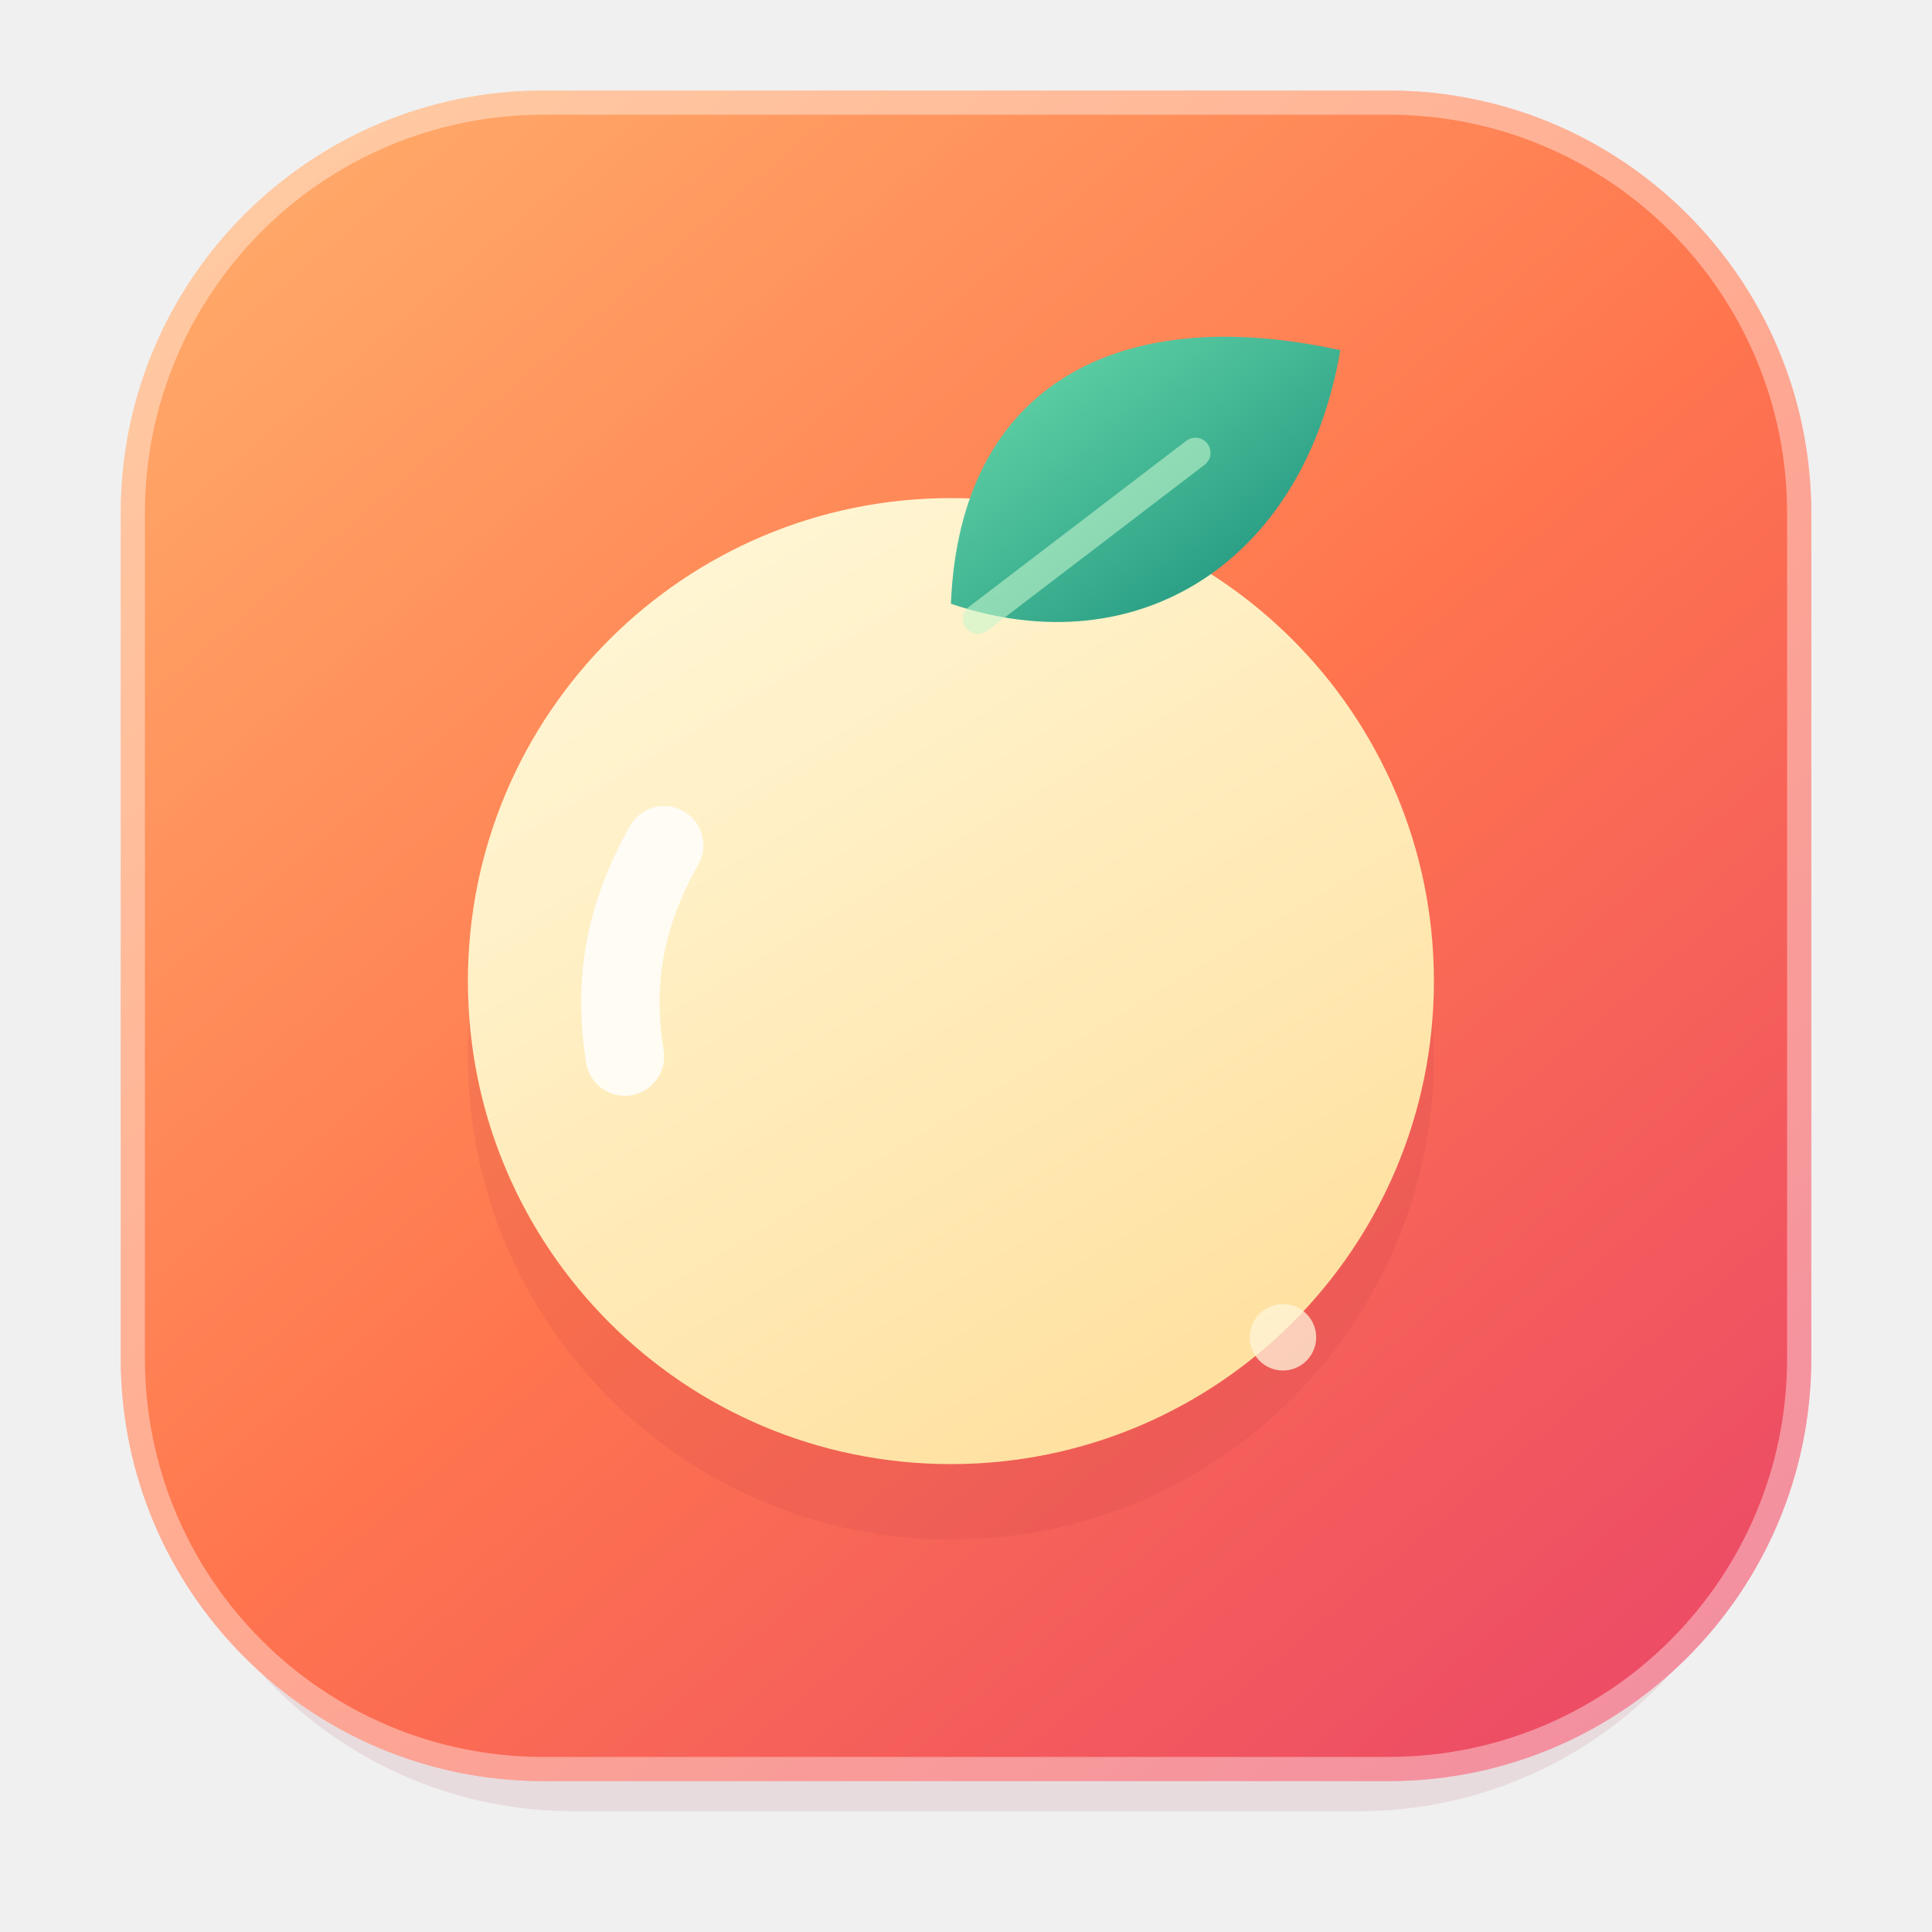
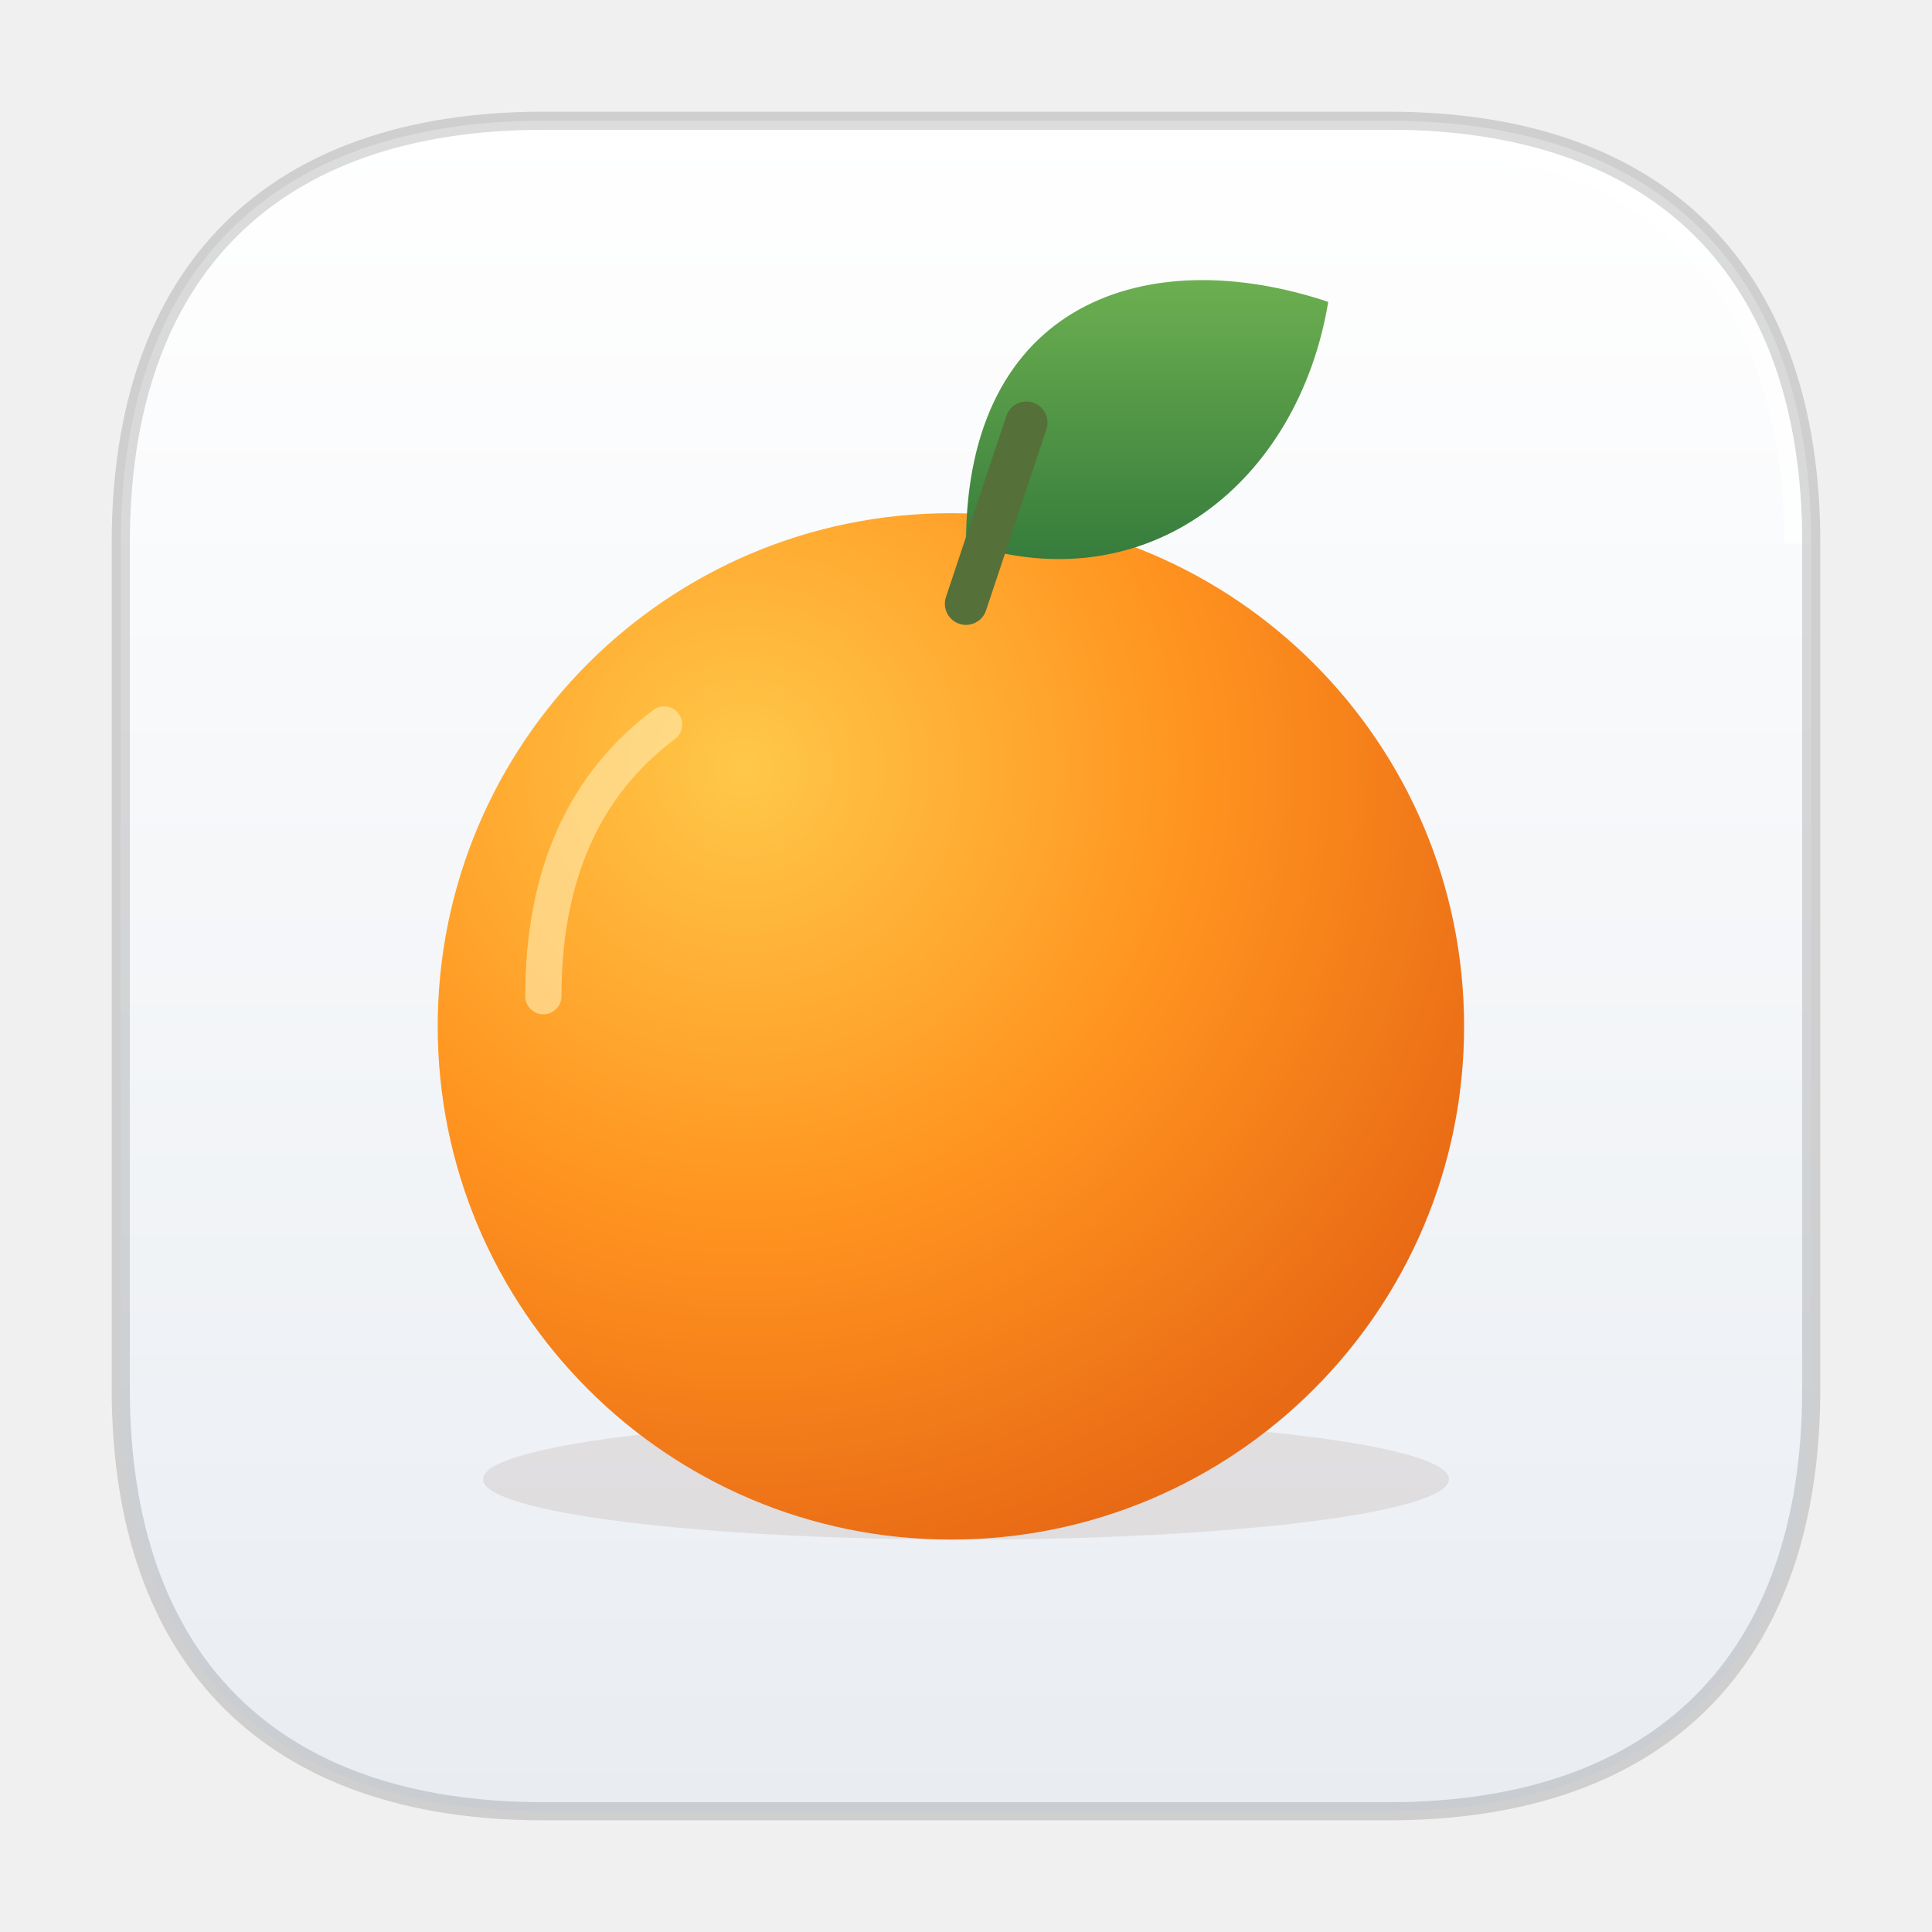
<svg xmlns="http://www.w3.org/2000/svg" viewBox="0 0 64 64">
  <defs>
-     <linearGradient id="tile" x1="0" y1="0" x2=".85" y2="1">
-       <stop stop-color="#ffb16d" />
-       <stop offset=".55" stop-color="#ff754e" />
-       <stop offset="1" stop-color="#ec4b66" />
+     <linearGradient id="plate" x2="0" y2="1">
+       <stop stop-color="#fff" />
+       <stop offset="1" stop-color="#e9edf2" />
    </linearGradient>
-     <linearGradient id="fruit" x1=".2" y1="0" x2=".8" y2="1">
-       <stop stop-color="#fff7d7" />
-       <stop offset="1" stop-color="#ffdf9c" />
-     </linearGradient>
-     <linearGradient id="leaf" x1="0" y1="0" x2="1" y2="1">
-       <stop stop-color="#6cddad" />
-       <stop offset="1" stop-color="#178c79" />
+     <radialGradient id="fruit" cx=".3" cy=".25" r=".8">
+       <stop stop-color="#ffc848" />
+       <stop offset=".55" stop-color="#ff931f" />
+       <stop offset="1" stop-color="#e96a15" />
+     </radialGradient>
+     <linearGradient id="leaf" x2="0" y2="1">
+       <stop stop-color="#6caf50" />
+       <stop offset="1" stop-color="#367c3c" />
    </linearGradient>
  </defs>
-   <rect x="5" y="6" width="54" height="54" rx="14" fill="#ab384d" opacity=".12" />
-   <rect x="4" y="3" width="56" height="56" rx="14" fill="url(#tile)" />
-   <rect x="4.4" y="3.4" width="55.2" height="55.2" rx="13.6" fill="none" stroke="#fff" stroke-opacity=".38" stroke-width=".8" />
-   <circle cx="31.5" cy="35" r="16" fill="#b73645" opacity=".13" />
-   <circle cx="31.5" cy="32.5" r="16" fill="url(#fruit)" />
-   <path d="M31.5 20C31.8 12.7 37.1 10 44.4 11.6C43.2 18.6 37.7 22.1 31.5 20Z" fill="url(#leaf)" />
-   <path d="M32.4 20.5L39.6 15" fill="none" stroke="#c6f7cd" stroke-opacity=".58" stroke-width="1" stroke-linecap="round" />
-   <path d="M22 28C20.7 30.3 20.3 32.5 20.7 35" fill="none" stroke="#fff" stroke-opacity=".82" stroke-width="2.6" stroke-linecap="round" />
-   <circle cx="42.5" cy="44.3" r="1.1" fill="#fff6d9" opacity=".75" />
+   <path d="M18 4H46C55 4 60 9 60 18V46C60 55 55 60 46 60H18C9 60 4 55 4 46V18C4 9 9 4 18 4Z" fill="url(#plate)" stroke="#000" stroke-opacity=".14" stroke-width=".6" />
+   <path d="M18 4.6H46C54.6 4.6 59.4 9.4 59.4 18" fill="none" stroke="#fff" stroke-opacity=".65" stroke-width=".6" />
+   <ellipse cx="32" cy="49" rx="16" ry="2" fill="#65331b" opacity=".1" />
+   <circle cx="31.5" cy="34" r="17" fill="url(#fruit)" />
+   <path d="M32 18C32 10 38 8 44 10C43 16 38 20 32 18Z" fill="url(#leaf)" />
+   <path d="M32 20L34 14" stroke="#567039" stroke-width="1.4" stroke-linecap="round" />
+   <path d="M22 24Q18 27 18 33" fill="none" stroke="#ffe5a1" stroke-opacity=".7" stroke-width="1.2" stroke-linecap="round" />
</svg>
